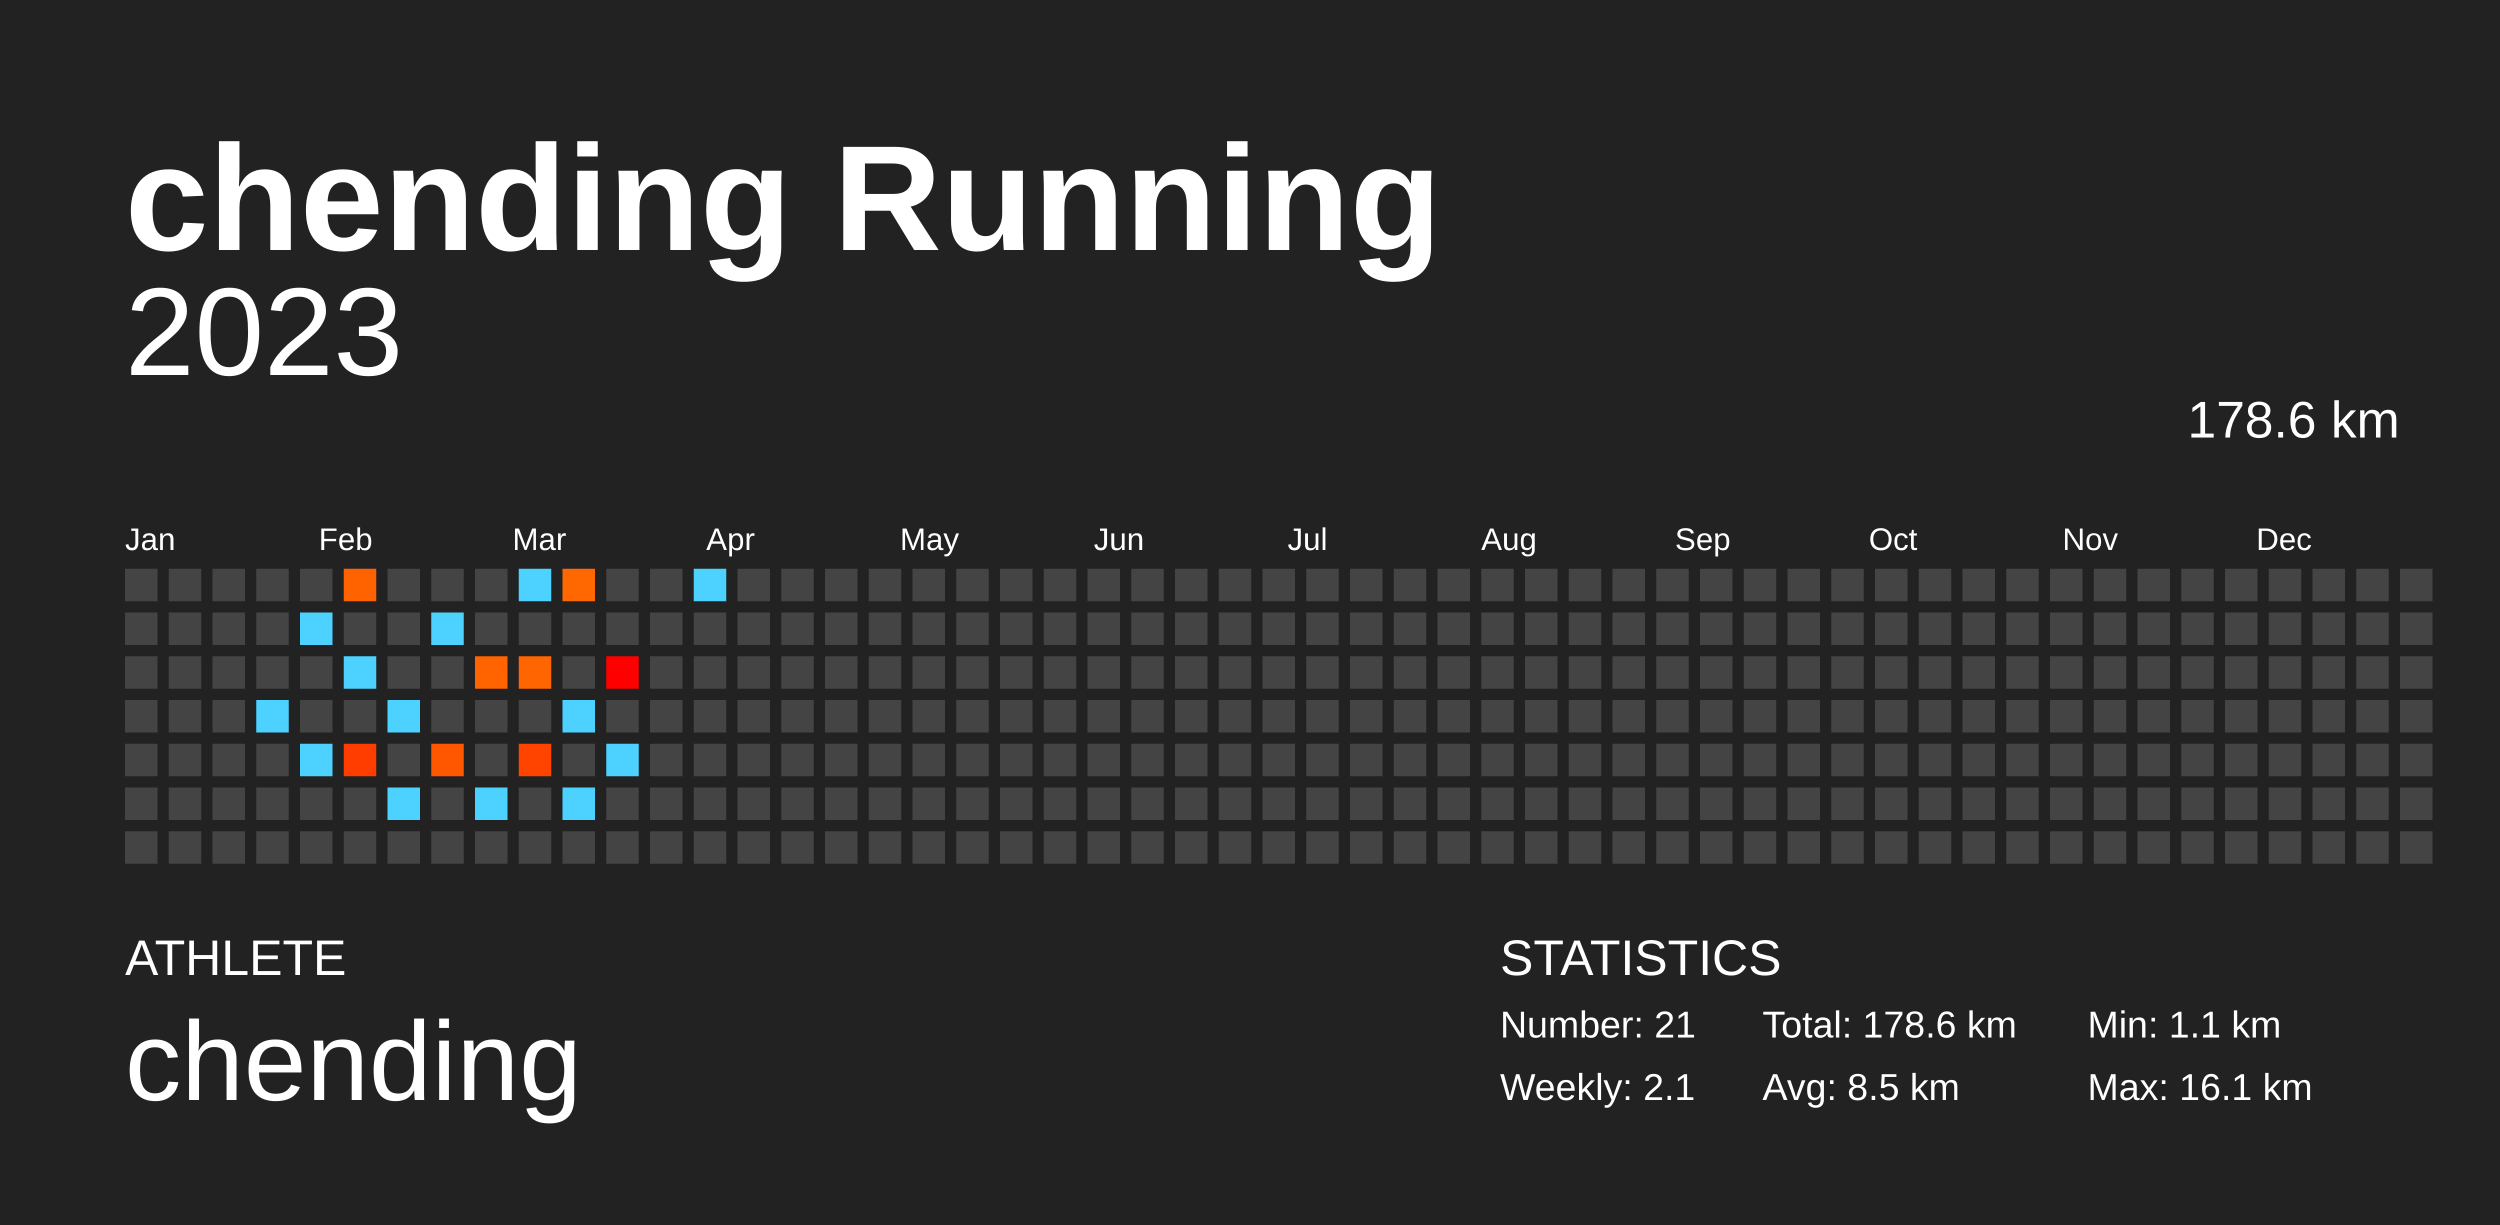
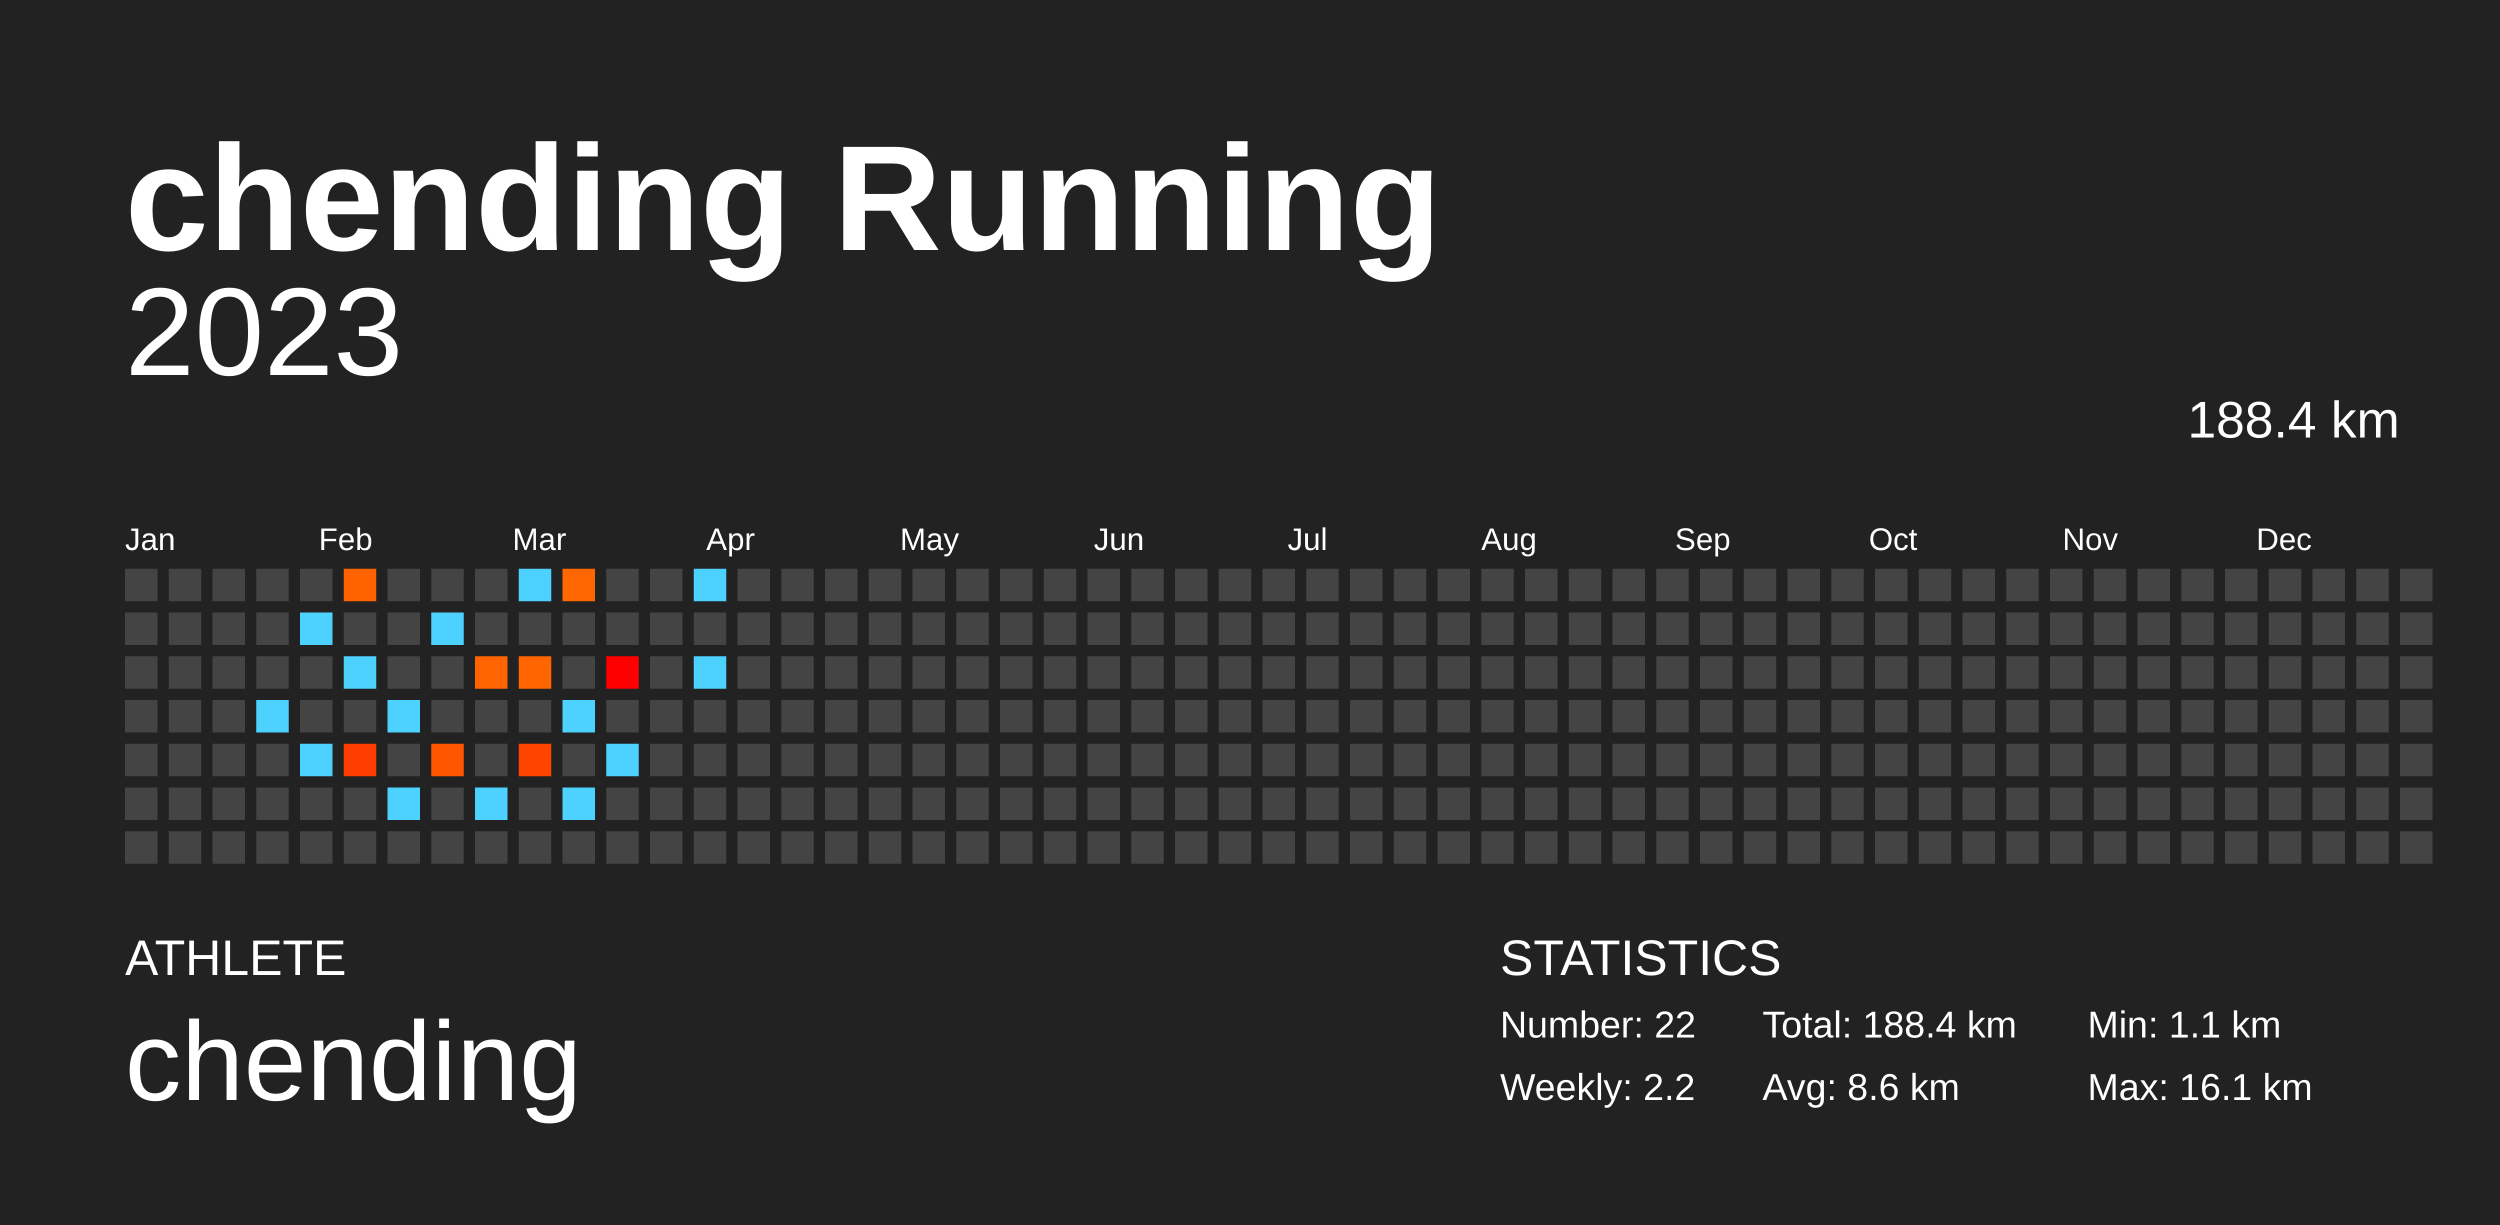
<svg xmlns="http://www.w3.org/2000/svg" baseProfile="full" height="98mm" version="1.1" viewBox="0,0,200,98" width="200mm">
  <defs />
  <rect fill="#222222" height="98" width="200" x="0" y="0" />
  <text fill="#FFFFFF" style="font-size:12px; font-family:Arial; font-weight:bold;" x="10" y="20">chending Running</text>
  <text fill="#FFFFFF" style="font-size:4px; font-family:Arial" x="10" y="78">ATHLETE</text>
  <text fill="#FFFFFF" style="font-size:9px; font-family:Arial" x="10" y="88">chending</text>
  <text fill="#FFFFFF" style="font-size:4px; font-family:Arial" x="120" y="78">STATISTICS</text>
-   <text fill="#FFFFFF" style="font-size:3px; font-family:Arial" x="120" y="83">Number: 21</text>
-   <text fill="#FFFFFF" style="font-size:3px; font-family:Arial" x="120" y="88">Weekly: 2.1</text>
-   <text fill="#FFFFFF" style="font-size:3px; font-family:Arial" x="141" y="83">Total: 178.6 km</text>
-   <text fill="#FFFFFF" style="font-size:3px; font-family:Arial" x="141" y="88">Avg: 8.5 km</text>
+   <text fill="#FFFFFF" style="font-size:3px; font-family:Arial" x="120" y="83">Number: 22</text>
+   <text fill="#FFFFFF" style="font-size:3px; font-family:Arial" x="120" y="88">Weekly: 2.2</text>
+   <text fill="#FFFFFF" style="font-size:3px; font-family:Arial" x="141" y="83">Total: 188.4 km</text>
+   <text fill="#FFFFFF" style="font-size:3px; font-family:Arial" x="141" y="88">Avg: 8.6 km</text>
  <text fill="#FFFFFF" style="font-size:3px; font-family:Arial" x="167" y="83">Min: 1.1 km</text>
  <text fill="#FFFFFF" style="font-size:3px; font-family:Arial" x="167" y="88">Max: 16.1 km</text>
  <text alignment-baseline="hanging" fill="#FFFFFF" style="font-size:10.0px; font-family:Arial;" x="10" y="30">2023</text>
-   <text alignment-baseline="hanging" fill="#FFFFFF" style="font-size:4.125px; font-family:Arial;" x="175" y="35">178.6 km</text>
+   <text alignment-baseline="hanging" fill="#FFFFFF" style="font-size:4.125px; font-family:Arial;" x="175" y="35">188.4 km</text>
  <text fill="#FFFFFF" style="font-size:2.5px; font-family:Arial" x="10.0" y="44">Jan</text>
  <text fill="#FFFFFF" style="font-size:2.5px; font-family:Arial" x="25.5" y="44">Feb</text>
  <text fill="#FFFFFF" style="font-size:2.5px; font-family:Arial" x="41.0" y="44">Mar</text>
  <text fill="#FFFFFF" style="font-size:2.5px; font-family:Arial" x="56.5" y="44">Apr</text>
  <text fill="#FFFFFF" style="font-size:2.5px; font-family:Arial" x="72.0" y="44">May</text>
  <text fill="#FFFFFF" style="font-size:2.5px; font-family:Arial" x="87.5" y="44">Jun</text>
  <text fill="#FFFFFF" style="font-size:2.5px; font-family:Arial" x="103.0" y="44">Jul</text>
  <text fill="#FFFFFF" style="font-size:2.5px; font-family:Arial" x="118.5" y="44">Aug</text>
  <text fill="#FFFFFF" style="font-size:2.5px; font-family:Arial" x="134.0" y="44">Sep</text>
  <text fill="#FFFFFF" style="font-size:2.5px; font-family:Arial" x="149.5" y="44">Oct</text>
  <text fill="#FFFFFF" style="font-size:2.5px; font-family:Arial" x="165.0" y="44">Nov</text>
  <text fill="#FFFFFF" style="font-size:2.5px; font-family:Arial" x="180.5" y="44">Dec</text>
  <rect fill="#444444" height="2.6" width="2.6" x="10.0" y="45.5" />
  <rect fill="#444444" height="2.6" width="2.6" x="10.0" y="49.0" />
  <rect fill="#444444" height="2.6" width="2.6" x="10.0" y="52.5" />
  <rect fill="#444444" height="2.6" width="2.6" x="10.0" y="56.0" />
  <rect fill="#444444" height="2.6" width="2.6" x="10.0" y="59.5" />
  <rect fill="#444444" height="2.6" width="2.6" x="10.0" y="63.0" />
  <rect fill="#444444" height="2.6" width="2.6" x="10.0" y="66.5" />
  <rect fill="#444444" height="2.6" width="2.6" x="13.5" y="45.5" />
  <rect fill="#444444" height="2.6" width="2.6" x="13.5" y="49.0" />
  <rect fill="#444444" height="2.6" width="2.6" x="13.5" y="52.5" />
  <rect fill="#444444" height="2.6" width="2.6" x="13.5" y="56.0" />
  <rect fill="#444444" height="2.6" width="2.6" x="13.5" y="59.5" />
  <rect fill="#444444" height="2.6" width="2.6" x="13.5" y="63.0" />
  <rect fill="#444444" height="2.6" width="2.6" x="13.5" y="66.5" />
  <rect fill="#444444" height="2.6" width="2.6" x="17.0" y="45.5" />
  <rect fill="#444444" height="2.6" width="2.6" x="17.0" y="49.0" />
  <rect fill="#444444" height="2.6" width="2.6" x="17.0" y="52.5" />
  <rect fill="#444444" height="2.6" width="2.6" x="17.0" y="56.0" />
  <rect fill="#444444" height="2.6" width="2.6" x="17.0" y="59.5" />
  <rect fill="#444444" height="2.6" width="2.6" x="17.0" y="63.0" />
  <rect fill="#444444" height="2.6" width="2.6" x="17.0" y="66.5" />
  <rect fill="#444444" height="2.6" width="2.6" x="20.5" y="45.5" />
  <rect fill="#444444" height="2.6" width="2.6" x="20.5" y="49.0" />
  <rect fill="#444444" height="2.6" width="2.6" x="20.5" y="52.5" />
  <rect fill="#4dd2ff" height="2.6" width="2.6" x="20.5" y="56.0" />
  <rect fill="#444444" height="2.6" width="2.6" x="20.5" y="59.5" />
  <rect fill="#444444" height="2.6" width="2.6" x="20.5" y="63.0" />
  <rect fill="#444444" height="2.6" width="2.6" x="20.5" y="66.5" />
  <rect fill="#444444" height="2.6" width="2.6" x="24.0" y="45.5" />
  <rect fill="#4dd2ff" height="2.6" width="2.6" x="24.0" y="49.0" />
  <rect fill="#444444" height="2.6" width="2.6" x="24.0" y="52.5" />
  <rect fill="#444444" height="2.6" width="2.6" x="24.0" y="56.0" />
  <rect fill="#4dd2ff" height="2.6" width="2.6" x="24.0" y="59.5" />
  <rect fill="#444444" height="2.6" width="2.6" x="24.0" y="63.0" />
  <rect fill="#444444" height="2.6" width="2.6" x="24.0" y="66.5" />
  <rect fill="#ff6300" height="2.6" width="2.6" x="27.5" y="45.5" />
  <rect fill="#444444" height="2.6" width="2.6" x="27.5" y="49.0" />
  <rect fill="#4dd2ff" height="2.6" width="2.6" x="27.5" y="52.5" />
  <rect fill="#444444" height="2.6" width="2.6" x="27.5" y="56.0" />
  <rect fill="#ff3d00" height="2.6" width="2.6" x="27.5" y="59.5" />
  <rect fill="#444444" height="2.6" width="2.6" x="27.5" y="63.0" />
  <rect fill="#444444" height="2.6" width="2.6" x="27.5" y="66.5" />
  <rect fill="#444444" height="2.6" width="2.6" x="31.0" y="45.5" />
  <rect fill="#444444" height="2.6" width="2.6" x="31.0" y="49.0" />
  <rect fill="#444444" height="2.6" width="2.6" x="31.0" y="52.5" />
  <rect fill="#4dd2ff" height="2.6" width="2.6" x="31.0" y="56.0" />
  <rect fill="#444444" height="2.6" width="2.6" x="31.0" y="59.5" />
  <rect fill="#4dd2ff" height="2.6" width="2.6" x="31.0" y="63.0" />
  <rect fill="#444444" height="2.6" width="2.6" x="31.0" y="66.5" />
  <rect fill="#444444" height="2.6" width="2.6" x="34.5" y="45.5" />
  <rect fill="#4dd2ff" height="2.6" width="2.6" x="34.5" y="49.0" />
  <rect fill="#444444" height="2.6" width="2.6" x="34.5" y="52.5" />
  <rect fill="#444444" height="2.6" width="2.6" x="34.5" y="56.0" />
  <rect fill="#ff5600" height="2.6" width="2.6" x="34.5" y="59.5" />
  <rect fill="#444444" height="2.6" width="2.6" x="34.5" y="63.0" />
  <rect fill="#444444" height="2.6" width="2.6" x="34.5" y="66.5" />
  <rect fill="#444444" height="2.6" width="2.6" x="38.0" y="45.5" />
  <rect fill="#444444" height="2.6" width="2.6" x="38.0" y="49.0" />
  <rect fill="#ff6400" height="2.6" width="2.6" x="38.0" y="52.5" />
  <rect fill="#444444" height="2.6" width="2.6" x="38.0" y="56.0" />
  <rect fill="#444444" height="2.6" width="2.6" x="38.0" y="59.5" />
  <rect fill="#4dd2ff" height="2.6" width="2.6" x="38.0" y="63.0" />
  <rect fill="#444444" height="2.6" width="2.6" x="38.0" y="66.5" />
  <rect fill="#4dd2ff" height="2.6" width="2.6" x="41.5" y="45.5" />
  <rect fill="#444444" height="2.6" width="2.6" x="41.5" y="49.0" />
  <rect fill="#ff6500" height="2.6" width="2.6" x="41.5" y="52.5" />
  <rect fill="#444444" height="2.6" width="2.6" x="41.5" y="56.0" />
  <rect fill="#ff4400" height="2.6" width="2.6" x="41.5" y="59.5" />
  <rect fill="#444444" height="2.6" width="2.6" x="41.5" y="63.0" />
  <rect fill="#444444" height="2.6" width="2.6" x="41.5" y="66.5" />
  <rect fill="#ff6700" height="2.6" width="2.6" x="45.0" y="45.5" />
  <rect fill="#444444" height="2.6" width="2.6" x="45.0" y="49.0" />
  <rect fill="#444444" height="2.6" width="2.6" x="45.0" y="52.5" />
  <rect fill="#4dd2ff" height="2.6" width="2.6" x="45.0" y="56.0" />
  <rect fill="#444444" height="2.6" width="2.6" x="45.0" y="59.5" />
  <rect fill="#4dd2ff" height="2.6" width="2.6" x="45.0" y="63.0" />
  <rect fill="#444444" height="2.6" width="2.6" x="45.0" y="66.5" />
  <rect fill="#444444" height="2.6" width="2.6" x="48.5" y="45.5" />
  <rect fill="#444444" height="2.6" width="2.6" x="48.5" y="49.0" />
  <rect fill="#ff0000" height="2.6" width="2.6" x="48.5" y="52.5" />
  <rect fill="#444444" height="2.6" width="2.6" x="48.5" y="56.0" />
  <rect fill="#4dd2ff" height="2.6" width="2.6" x="48.5" y="59.5" />
  <rect fill="#444444" height="2.6" width="2.6" x="48.5" y="63.0" />
  <rect fill="#444444" height="2.6" width="2.6" x="48.5" y="66.5" />
  <rect fill="#444444" height="2.6" width="2.6" x="52.0" y="45.5" />
  <rect fill="#444444" height="2.6" width="2.6" x="52.0" y="49.0" />
  <rect fill="#444444" height="2.6" width="2.6" x="52.0" y="52.5" />
  <rect fill="#444444" height="2.6" width="2.6" x="52.0" y="56.0" />
  <rect fill="#444444" height="2.6" width="2.6" x="52.0" y="59.5" />
  <rect fill="#444444" height="2.6" width="2.6" x="52.0" y="63.0" />
  <rect fill="#444444" height="2.6" width="2.6" x="52.0" y="66.5" />
  <rect fill="#4dd2ff" height="2.6" width="2.6" x="55.5" y="45.5" />
  <rect fill="#444444" height="2.6" width="2.6" x="55.5" y="49.0" />
-   <rect fill="#444444" height="2.6" width="2.6" x="55.5" y="52.5" />
+   <rect fill="#4dd2ff" height="2.6" width="2.6" x="55.5" y="52.5" />
  <rect fill="#444444" height="2.6" width="2.6" x="55.5" y="56.0" />
  <rect fill="#444444" height="2.6" width="2.6" x="55.5" y="59.5" />
  <rect fill="#444444" height="2.6" width="2.6" x="55.5" y="63.0" />
  <rect fill="#444444" height="2.6" width="2.6" x="55.5" y="66.5" />
  <rect fill="#444444" height="2.6" width="2.6" x="59.0" y="45.5" />
  <rect fill="#444444" height="2.6" width="2.6" x="59.0" y="49.0" />
  <rect fill="#444444" height="2.6" width="2.6" x="59.0" y="52.5" />
  <rect fill="#444444" height="2.6" width="2.6" x="59.0" y="56.0" />
  <rect fill="#444444" height="2.6" width="2.6" x="59.0" y="59.5" />
  <rect fill="#444444" height="2.6" width="2.6" x="59.0" y="63.0" />
  <rect fill="#444444" height="2.6" width="2.6" x="59.0" y="66.5" />
  <rect fill="#444444" height="2.6" width="2.6" x="62.5" y="45.5" />
  <rect fill="#444444" height="2.6" width="2.6" x="62.5" y="49.0" />
  <rect fill="#444444" height="2.6" width="2.6" x="62.5" y="52.5" />
  <rect fill="#444444" height="2.6" width="2.6" x="62.5" y="56.0" />
  <rect fill="#444444" height="2.6" width="2.6" x="62.5" y="59.5" />
  <rect fill="#444444" height="2.6" width="2.6" x="62.5" y="63.0" />
  <rect fill="#444444" height="2.6" width="2.6" x="62.5" y="66.5" />
  <rect fill="#444444" height="2.6" width="2.6" x="66.0" y="45.5" />
  <rect fill="#444444" height="2.6" width="2.6" x="66.0" y="49.0" />
  <rect fill="#444444" height="2.6" width="2.6" x="66.0" y="52.5" />
  <rect fill="#444444" height="2.6" width="2.6" x="66.0" y="56.0" />
  <rect fill="#444444" height="2.6" width="2.6" x="66.0" y="59.5" />
  <rect fill="#444444" height="2.6" width="2.6" x="66.0" y="63.0" />
  <rect fill="#444444" height="2.6" width="2.6" x="66.0" y="66.5" />
  <rect fill="#444444" height="2.6" width="2.6" x="69.5" y="45.5" />
  <rect fill="#444444" height="2.6" width="2.6" x="69.5" y="49.0" />
  <rect fill="#444444" height="2.6" width="2.6" x="69.5" y="52.5" />
  <rect fill="#444444" height="2.6" width="2.6" x="69.5" y="56.0" />
  <rect fill="#444444" height="2.6" width="2.6" x="69.5" y="59.5" />
  <rect fill="#444444" height="2.6" width="2.6" x="69.5" y="63.0" />
  <rect fill="#444444" height="2.6" width="2.6" x="69.5" y="66.5" />
  <rect fill="#444444" height="2.6" width="2.6" x="73.0" y="45.5" />
  <rect fill="#444444" height="2.6" width="2.6" x="73.0" y="49.0" />
  <rect fill="#444444" height="2.6" width="2.6" x="73.0" y="52.5" />
  <rect fill="#444444" height="2.6" width="2.6" x="73.0" y="56.0" />
  <rect fill="#444444" height="2.6" width="2.6" x="73.0" y="59.5" />
  <rect fill="#444444" height="2.6" width="2.6" x="73.0" y="63.0" />
  <rect fill="#444444" height="2.6" width="2.6" x="73.0" y="66.5" />
  <rect fill="#444444" height="2.6" width="2.6" x="76.5" y="45.5" />
  <rect fill="#444444" height="2.6" width="2.6" x="76.5" y="49.0" />
  <rect fill="#444444" height="2.6" width="2.6" x="76.5" y="52.5" />
  <rect fill="#444444" height="2.6" width="2.6" x="76.5" y="56.0" />
  <rect fill="#444444" height="2.6" width="2.6" x="76.5" y="59.5" />
  <rect fill="#444444" height="2.6" width="2.6" x="76.5" y="63.0" />
  <rect fill="#444444" height="2.6" width="2.6" x="76.5" y="66.5" />
  <rect fill="#444444" height="2.6" width="2.6" x="80.0" y="45.5" />
  <rect fill="#444444" height="2.6" width="2.6" x="80.0" y="49.0" />
  <rect fill="#444444" height="2.6" width="2.6" x="80.0" y="52.5" />
  <rect fill="#444444" height="2.6" width="2.6" x="80.0" y="56.0" />
  <rect fill="#444444" height="2.6" width="2.6" x="80.0" y="59.5" />
  <rect fill="#444444" height="2.6" width="2.6" x="80.0" y="63.0" />
  <rect fill="#444444" height="2.6" width="2.6" x="80.0" y="66.5" />
  <rect fill="#444444" height="2.6" width="2.6" x="83.5" y="45.5" />
  <rect fill="#444444" height="2.6" width="2.6" x="83.5" y="49.0" />
  <rect fill="#444444" height="2.6" width="2.6" x="83.5" y="52.5" />
  <rect fill="#444444" height="2.6" width="2.6" x="83.5" y="56.0" />
  <rect fill="#444444" height="2.6" width="2.6" x="83.5" y="59.5" />
  <rect fill="#444444" height="2.6" width="2.6" x="83.5" y="63.0" />
  <rect fill="#444444" height="2.6" width="2.6" x="83.5" y="66.5" />
  <rect fill="#444444" height="2.6" width="2.6" x="87.0" y="45.5" />
  <rect fill="#444444" height="2.6" width="2.6" x="87.0" y="49.0" />
  <rect fill="#444444" height="2.6" width="2.6" x="87.0" y="52.5" />
  <rect fill="#444444" height="2.6" width="2.6" x="87.0" y="56.0" />
  <rect fill="#444444" height="2.6" width="2.6" x="87.0" y="59.5" />
  <rect fill="#444444" height="2.6" width="2.6" x="87.0" y="63.0" />
  <rect fill="#444444" height="2.6" width="2.6" x="87.0" y="66.5" />
  <rect fill="#444444" height="2.6" width="2.6" x="90.5" y="45.5" />
  <rect fill="#444444" height="2.6" width="2.6" x="90.5" y="49.0" />
  <rect fill="#444444" height="2.6" width="2.6" x="90.5" y="52.5" />
  <rect fill="#444444" height="2.6" width="2.6" x="90.5" y="56.0" />
  <rect fill="#444444" height="2.6" width="2.6" x="90.5" y="59.5" />
  <rect fill="#444444" height="2.6" width="2.6" x="90.5" y="63.0" />
  <rect fill="#444444" height="2.6" width="2.6" x="90.5" y="66.5" />
  <rect fill="#444444" height="2.6" width="2.6" x="94.0" y="45.5" />
  <rect fill="#444444" height="2.6" width="2.6" x="94.0" y="49.0" />
  <rect fill="#444444" height="2.6" width="2.6" x="94.0" y="52.5" />
  <rect fill="#444444" height="2.6" width="2.6" x="94.0" y="56.0" />
  <rect fill="#444444" height="2.6" width="2.6" x="94.0" y="59.5" />
  <rect fill="#444444" height="2.6" width="2.6" x="94.0" y="63.0" />
  <rect fill="#444444" height="2.6" width="2.6" x="94.0" y="66.5" />
  <rect fill="#444444" height="2.6" width="2.6" x="97.5" y="45.5" />
  <rect fill="#444444" height="2.6" width="2.6" x="97.5" y="49.0" />
  <rect fill="#444444" height="2.6" width="2.6" x="97.5" y="52.5" />
  <rect fill="#444444" height="2.6" width="2.6" x="97.5" y="56.0" />
  <rect fill="#444444" height="2.6" width="2.6" x="97.5" y="59.5" />
  <rect fill="#444444" height="2.6" width="2.6" x="97.5" y="63.0" />
  <rect fill="#444444" height="2.6" width="2.6" x="97.5" y="66.5" />
  <rect fill="#444444" height="2.6" width="2.6" x="101.0" y="45.5" />
  <rect fill="#444444" height="2.6" width="2.6" x="101.0" y="49.0" />
  <rect fill="#444444" height="2.6" width="2.6" x="101.0" y="52.5" />
  <rect fill="#444444" height="2.6" width="2.6" x="101.0" y="56.0" />
  <rect fill="#444444" height="2.6" width="2.6" x="101.0" y="59.5" />
  <rect fill="#444444" height="2.6" width="2.6" x="101.0" y="63.0" />
  <rect fill="#444444" height="2.6" width="2.6" x="101.0" y="66.5" />
  <rect fill="#444444" height="2.6" width="2.6" x="104.5" y="45.5" />
  <rect fill="#444444" height="2.6" width="2.6" x="104.5" y="49.0" />
  <rect fill="#444444" height="2.6" width="2.6" x="104.5" y="52.5" />
  <rect fill="#444444" height="2.6" width="2.6" x="104.5" y="56.0" />
  <rect fill="#444444" height="2.6" width="2.6" x="104.5" y="59.5" />
  <rect fill="#444444" height="2.6" width="2.6" x="104.5" y="63.0" />
  <rect fill="#444444" height="2.6" width="2.6" x="104.5" y="66.5" />
  <rect fill="#444444" height="2.6" width="2.6" x="108.0" y="45.5" />
  <rect fill="#444444" height="2.6" width="2.6" x="108.0" y="49.0" />
  <rect fill="#444444" height="2.6" width="2.6" x="108.0" y="52.5" />
  <rect fill="#444444" height="2.6" width="2.6" x="108.0" y="56.0" />
  <rect fill="#444444" height="2.6" width="2.6" x="108.0" y="59.5" />
  <rect fill="#444444" height="2.6" width="2.6" x="108.0" y="63.0" />
  <rect fill="#444444" height="2.6" width="2.6" x="108.0" y="66.5" />
  <rect fill="#444444" height="2.6" width="2.6" x="111.5" y="45.5" />
  <rect fill="#444444" height="2.6" width="2.6" x="111.5" y="49.0" />
  <rect fill="#444444" height="2.6" width="2.6" x="111.5" y="52.5" />
  <rect fill="#444444" height="2.6" width="2.6" x="111.5" y="56.0" />
  <rect fill="#444444" height="2.6" width="2.6" x="111.5" y="59.5" />
  <rect fill="#444444" height="2.6" width="2.6" x="111.5" y="63.0" />
  <rect fill="#444444" height="2.6" width="2.6" x="111.5" y="66.5" />
  <rect fill="#444444" height="2.6" width="2.6" x="115.0" y="45.5" />
  <rect fill="#444444" height="2.6" width="2.6" x="115.0" y="49.0" />
  <rect fill="#444444" height="2.6" width="2.6" x="115.0" y="52.5" />
  <rect fill="#444444" height="2.6" width="2.6" x="115.0" y="56.0" />
  <rect fill="#444444" height="2.6" width="2.6" x="115.0" y="59.5" />
  <rect fill="#444444" height="2.6" width="2.6" x="115.0" y="63.0" />
  <rect fill="#444444" height="2.6" width="2.6" x="115.0" y="66.5" />
  <rect fill="#444444" height="2.6" width="2.6" x="118.5" y="45.5" />
  <rect fill="#444444" height="2.6" width="2.6" x="118.5" y="49.0" />
  <rect fill="#444444" height="2.6" width="2.6" x="118.5" y="52.5" />
  <rect fill="#444444" height="2.6" width="2.6" x="118.5" y="56.0" />
  <rect fill="#444444" height="2.6" width="2.6" x="118.5" y="59.5" />
  <rect fill="#444444" height="2.6" width="2.6" x="118.5" y="63.0" />
  <rect fill="#444444" height="2.6" width="2.6" x="118.5" y="66.5" />
  <rect fill="#444444" height="2.6" width="2.6" x="122.0" y="45.5" />
  <rect fill="#444444" height="2.6" width="2.6" x="122.0" y="49.0" />
  <rect fill="#444444" height="2.6" width="2.6" x="122.0" y="52.5" />
  <rect fill="#444444" height="2.6" width="2.6" x="122.0" y="56.0" />
  <rect fill="#444444" height="2.6" width="2.6" x="122.0" y="59.5" />
  <rect fill="#444444" height="2.6" width="2.6" x="122.0" y="63.0" />
  <rect fill="#444444" height="2.6" width="2.6" x="122.0" y="66.5" />
  <rect fill="#444444" height="2.6" width="2.6" x="125.5" y="45.5" />
  <rect fill="#444444" height="2.6" width="2.6" x="125.5" y="49.0" />
  <rect fill="#444444" height="2.6" width="2.6" x="125.5" y="52.5" />
  <rect fill="#444444" height="2.6" width="2.6" x="125.5" y="56.0" />
  <rect fill="#444444" height="2.6" width="2.6" x="125.5" y="59.5" />
  <rect fill="#444444" height="2.6" width="2.6" x="125.5" y="63.0" />
  <rect fill="#444444" height="2.6" width="2.6" x="125.5" y="66.5" />
  <rect fill="#444444" height="2.6" width="2.6" x="129.0" y="45.5" />
  <rect fill="#444444" height="2.6" width="2.6" x="129.0" y="49.0" />
  <rect fill="#444444" height="2.6" width="2.6" x="129.0" y="52.5" />
  <rect fill="#444444" height="2.6" width="2.6" x="129.0" y="56.0" />
  <rect fill="#444444" height="2.6" width="2.6" x="129.0" y="59.5" />
  <rect fill="#444444" height="2.6" width="2.6" x="129.0" y="63.0" />
  <rect fill="#444444" height="2.6" width="2.6" x="129.0" y="66.5" />
  <rect fill="#444444" height="2.6" width="2.6" x="132.5" y="45.5" />
  <rect fill="#444444" height="2.6" width="2.6" x="132.5" y="49.0" />
  <rect fill="#444444" height="2.6" width="2.6" x="132.5" y="52.5" />
  <rect fill="#444444" height="2.6" width="2.6" x="132.5" y="56.0" />
  <rect fill="#444444" height="2.6" width="2.6" x="132.5" y="59.5" />
  <rect fill="#444444" height="2.6" width="2.6" x="132.5" y="63.0" />
  <rect fill="#444444" height="2.6" width="2.6" x="132.5" y="66.5" />
  <rect fill="#444444" height="2.6" width="2.6" x="136.0" y="45.5" />
  <rect fill="#444444" height="2.6" width="2.6" x="136.0" y="49.0" />
  <rect fill="#444444" height="2.6" width="2.6" x="136.0" y="52.5" />
  <rect fill="#444444" height="2.6" width="2.6" x="136.0" y="56.0" />
  <rect fill="#444444" height="2.6" width="2.6" x="136.0" y="59.5" />
  <rect fill="#444444" height="2.6" width="2.6" x="136.0" y="63.0" />
  <rect fill="#444444" height="2.6" width="2.6" x="136.0" y="66.5" />
  <rect fill="#444444" height="2.6" width="2.6" x="139.5" y="45.5" />
  <rect fill="#444444" height="2.6" width="2.6" x="139.5" y="49.0" />
  <rect fill="#444444" height="2.6" width="2.6" x="139.5" y="52.5" />
  <rect fill="#444444" height="2.6" width="2.6" x="139.5" y="56.0" />
  <rect fill="#444444" height="2.6" width="2.6" x="139.5" y="59.5" />
  <rect fill="#444444" height="2.6" width="2.6" x="139.5" y="63.0" />
  <rect fill="#444444" height="2.6" width="2.6" x="139.5" y="66.5" />
  <rect fill="#444444" height="2.6" width="2.6" x="143.0" y="45.5" />
  <rect fill="#444444" height="2.6" width="2.6" x="143.0" y="49.0" />
  <rect fill="#444444" height="2.6" width="2.6" x="143.0" y="52.5" />
  <rect fill="#444444" height="2.6" width="2.6" x="143.0" y="56.0" />
  <rect fill="#444444" height="2.6" width="2.6" x="143.0" y="59.5" />
  <rect fill="#444444" height="2.6" width="2.6" x="143.0" y="63.0" />
  <rect fill="#444444" height="2.6" width="2.6" x="143.0" y="66.5" />
  <rect fill="#444444" height="2.6" width="2.6" x="146.5" y="45.5" />
  <rect fill="#444444" height="2.6" width="2.6" x="146.5" y="49.0" />
  <rect fill="#444444" height="2.6" width="2.6" x="146.5" y="52.5" />
  <rect fill="#444444" height="2.6" width="2.6" x="146.5" y="56.0" />
  <rect fill="#444444" height="2.6" width="2.6" x="146.5" y="59.5" />
  <rect fill="#444444" height="2.6" width="2.6" x="146.5" y="63.0" />
  <rect fill="#444444" height="2.6" width="2.6" x="146.5" y="66.5" />
  <rect fill="#444444" height="2.6" width="2.6" x="150.0" y="45.5" />
  <rect fill="#444444" height="2.6" width="2.6" x="150.0" y="49.0" />
  <rect fill="#444444" height="2.6" width="2.6" x="150.0" y="52.5" />
  <rect fill="#444444" height="2.6" width="2.6" x="150.0" y="56.0" />
  <rect fill="#444444" height="2.6" width="2.6" x="150.0" y="59.5" />
  <rect fill="#444444" height="2.6" width="2.6" x="150.0" y="63.0" />
  <rect fill="#444444" height="2.6" width="2.6" x="150.0" y="66.5" />
  <rect fill="#444444" height="2.6" width="2.6" x="153.5" y="45.5" />
  <rect fill="#444444" height="2.6" width="2.6" x="153.5" y="49.0" />
  <rect fill="#444444" height="2.6" width="2.6" x="153.5" y="52.5" />
  <rect fill="#444444" height="2.6" width="2.6" x="153.5" y="56.0" />
  <rect fill="#444444" height="2.6" width="2.6" x="153.5" y="59.5" />
  <rect fill="#444444" height="2.6" width="2.6" x="153.5" y="63.0" />
  <rect fill="#444444" height="2.6" width="2.6" x="153.5" y="66.5" />
  <rect fill="#444444" height="2.6" width="2.6" x="157.0" y="45.5" />
  <rect fill="#444444" height="2.6" width="2.6" x="157.0" y="49.0" />
  <rect fill="#444444" height="2.6" width="2.6" x="157.0" y="52.5" />
  <rect fill="#444444" height="2.6" width="2.6" x="157.0" y="56.0" />
  <rect fill="#444444" height="2.6" width="2.6" x="157.0" y="59.5" />
  <rect fill="#444444" height="2.6" width="2.6" x="157.0" y="63.0" />
  <rect fill="#444444" height="2.6" width="2.6" x="157.0" y="66.5" />
  <rect fill="#444444" height="2.6" width="2.6" x="160.5" y="45.5" />
  <rect fill="#444444" height="2.6" width="2.6" x="160.5" y="49.0" />
  <rect fill="#444444" height="2.6" width="2.6" x="160.5" y="52.5" />
  <rect fill="#444444" height="2.6" width="2.6" x="160.5" y="56.0" />
  <rect fill="#444444" height="2.6" width="2.6" x="160.5" y="59.5" />
  <rect fill="#444444" height="2.6" width="2.6" x="160.5" y="63.0" />
  <rect fill="#444444" height="2.6" width="2.6" x="160.5" y="66.5" />
  <rect fill="#444444" height="2.6" width="2.6" x="164.0" y="45.5" />
  <rect fill="#444444" height="2.6" width="2.6" x="164.0" y="49.0" />
  <rect fill="#444444" height="2.6" width="2.6" x="164.0" y="52.5" />
  <rect fill="#444444" height="2.6" width="2.6" x="164.0" y="56.0" />
  <rect fill="#444444" height="2.6" width="2.6" x="164.0" y="59.5" />
  <rect fill="#444444" height="2.6" width="2.6" x="164.0" y="63.0" />
  <rect fill="#444444" height="2.6" width="2.6" x="164.0" y="66.5" />
  <rect fill="#444444" height="2.6" width="2.6" x="167.5" y="45.5" />
  <rect fill="#444444" height="2.6" width="2.6" x="167.5" y="49.0" />
  <rect fill="#444444" height="2.6" width="2.6" x="167.5" y="52.5" />
  <rect fill="#444444" height="2.6" width="2.6" x="167.5" y="56.0" />
  <rect fill="#444444" height="2.6" width="2.6" x="167.5" y="59.5" />
  <rect fill="#444444" height="2.6" width="2.6" x="167.5" y="63.0" />
  <rect fill="#444444" height="2.6" width="2.6" x="167.5" y="66.5" />
  <rect fill="#444444" height="2.6" width="2.6" x="171.0" y="45.5" />
  <rect fill="#444444" height="2.6" width="2.6" x="171.0" y="49.0" />
  <rect fill="#444444" height="2.6" width="2.6" x="171.0" y="52.5" />
  <rect fill="#444444" height="2.6" width="2.6" x="171.0" y="56.0" />
  <rect fill="#444444" height="2.6" width="2.6" x="171.0" y="59.5" />
  <rect fill="#444444" height="2.6" width="2.6" x="171.0" y="63.0" />
  <rect fill="#444444" height="2.6" width="2.6" x="171.0" y="66.5" />
  <rect fill="#444444" height="2.6" width="2.6" x="174.5" y="45.5" />
  <rect fill="#444444" height="2.6" width="2.6" x="174.5" y="49.0" />
  <rect fill="#444444" height="2.6" width="2.6" x="174.5" y="52.5" />
  <rect fill="#444444" height="2.6" width="2.6" x="174.5" y="56.0" />
  <rect fill="#444444" height="2.6" width="2.6" x="174.5" y="59.5" />
  <rect fill="#444444" height="2.6" width="2.6" x="174.5" y="63.0" />
  <rect fill="#444444" height="2.6" width="2.6" x="174.5" y="66.5" />
  <rect fill="#444444" height="2.6" width="2.6" x="178.0" y="45.5" />
  <rect fill="#444444" height="2.6" width="2.6" x="178.0" y="49.0" />
  <rect fill="#444444" height="2.6" width="2.6" x="178.0" y="52.5" />
  <rect fill="#444444" height="2.6" width="2.6" x="178.0" y="56.0" />
  <rect fill="#444444" height="2.6" width="2.6" x="178.0" y="59.5" />
  <rect fill="#444444" height="2.6" width="2.6" x="178.0" y="63.0" />
  <rect fill="#444444" height="2.6" width="2.6" x="178.0" y="66.5" />
  <rect fill="#444444" height="2.6" width="2.6" x="181.5" y="45.5" />
  <rect fill="#444444" height="2.6" width="2.6" x="181.5" y="49.0" />
  <rect fill="#444444" height="2.6" width="2.6" x="181.5" y="52.5" />
  <rect fill="#444444" height="2.6" width="2.6" x="181.5" y="56.0" />
  <rect fill="#444444" height="2.6" width="2.6" x="181.5" y="59.5" />
  <rect fill="#444444" height="2.6" width="2.6" x="181.5" y="63.0" />
  <rect fill="#444444" height="2.6" width="2.6" x="181.5" y="66.5" />
  <rect fill="#444444" height="2.6" width="2.6" x="185.0" y="45.5" />
  <rect fill="#444444" height="2.6" width="2.6" x="185.0" y="49.0" />
  <rect fill="#444444" height="2.6" width="2.6" x="185.0" y="52.5" />
  <rect fill="#444444" height="2.6" width="2.6" x="185.0" y="56.0" />
  <rect fill="#444444" height="2.6" width="2.6" x="185.0" y="59.5" />
  <rect fill="#444444" height="2.6" width="2.6" x="185.0" y="63.0" />
  <rect fill="#444444" height="2.6" width="2.6" x="185.0" y="66.5" />
  <rect fill="#444444" height="2.6" width="2.6" x="188.5" y="45.5" />
  <rect fill="#444444" height="2.6" width="2.6" x="188.5" y="49.0" />
  <rect fill="#444444" height="2.6" width="2.6" x="188.5" y="52.5" />
  <rect fill="#444444" height="2.6" width="2.6" x="188.5" y="56.0" />
  <rect fill="#444444" height="2.6" width="2.6" x="188.5" y="59.5" />
  <rect fill="#444444" height="2.6" width="2.6" x="188.5" y="63.0" />
  <rect fill="#444444" height="2.6" width="2.6" x="188.5" y="66.5" />
  <rect fill="#444444" height="2.6" width="2.6" x="192.0" y="45.5" />
  <rect fill="#444444" height="2.6" width="2.6" x="192.0" y="49.0" />
  <rect fill="#444444" height="2.6" width="2.6" x="192.0" y="52.5" />
  <rect fill="#444444" height="2.6" width="2.6" x="192.0" y="56.0" />
  <rect fill="#444444" height="2.6" width="2.6" x="192.0" y="59.5" />
  <rect fill="#444444" height="2.6" width="2.6" x="192.0" y="63.0" />
  <rect fill="#444444" height="2.6" width="2.6" x="192.0" y="66.5" />
</svg>
